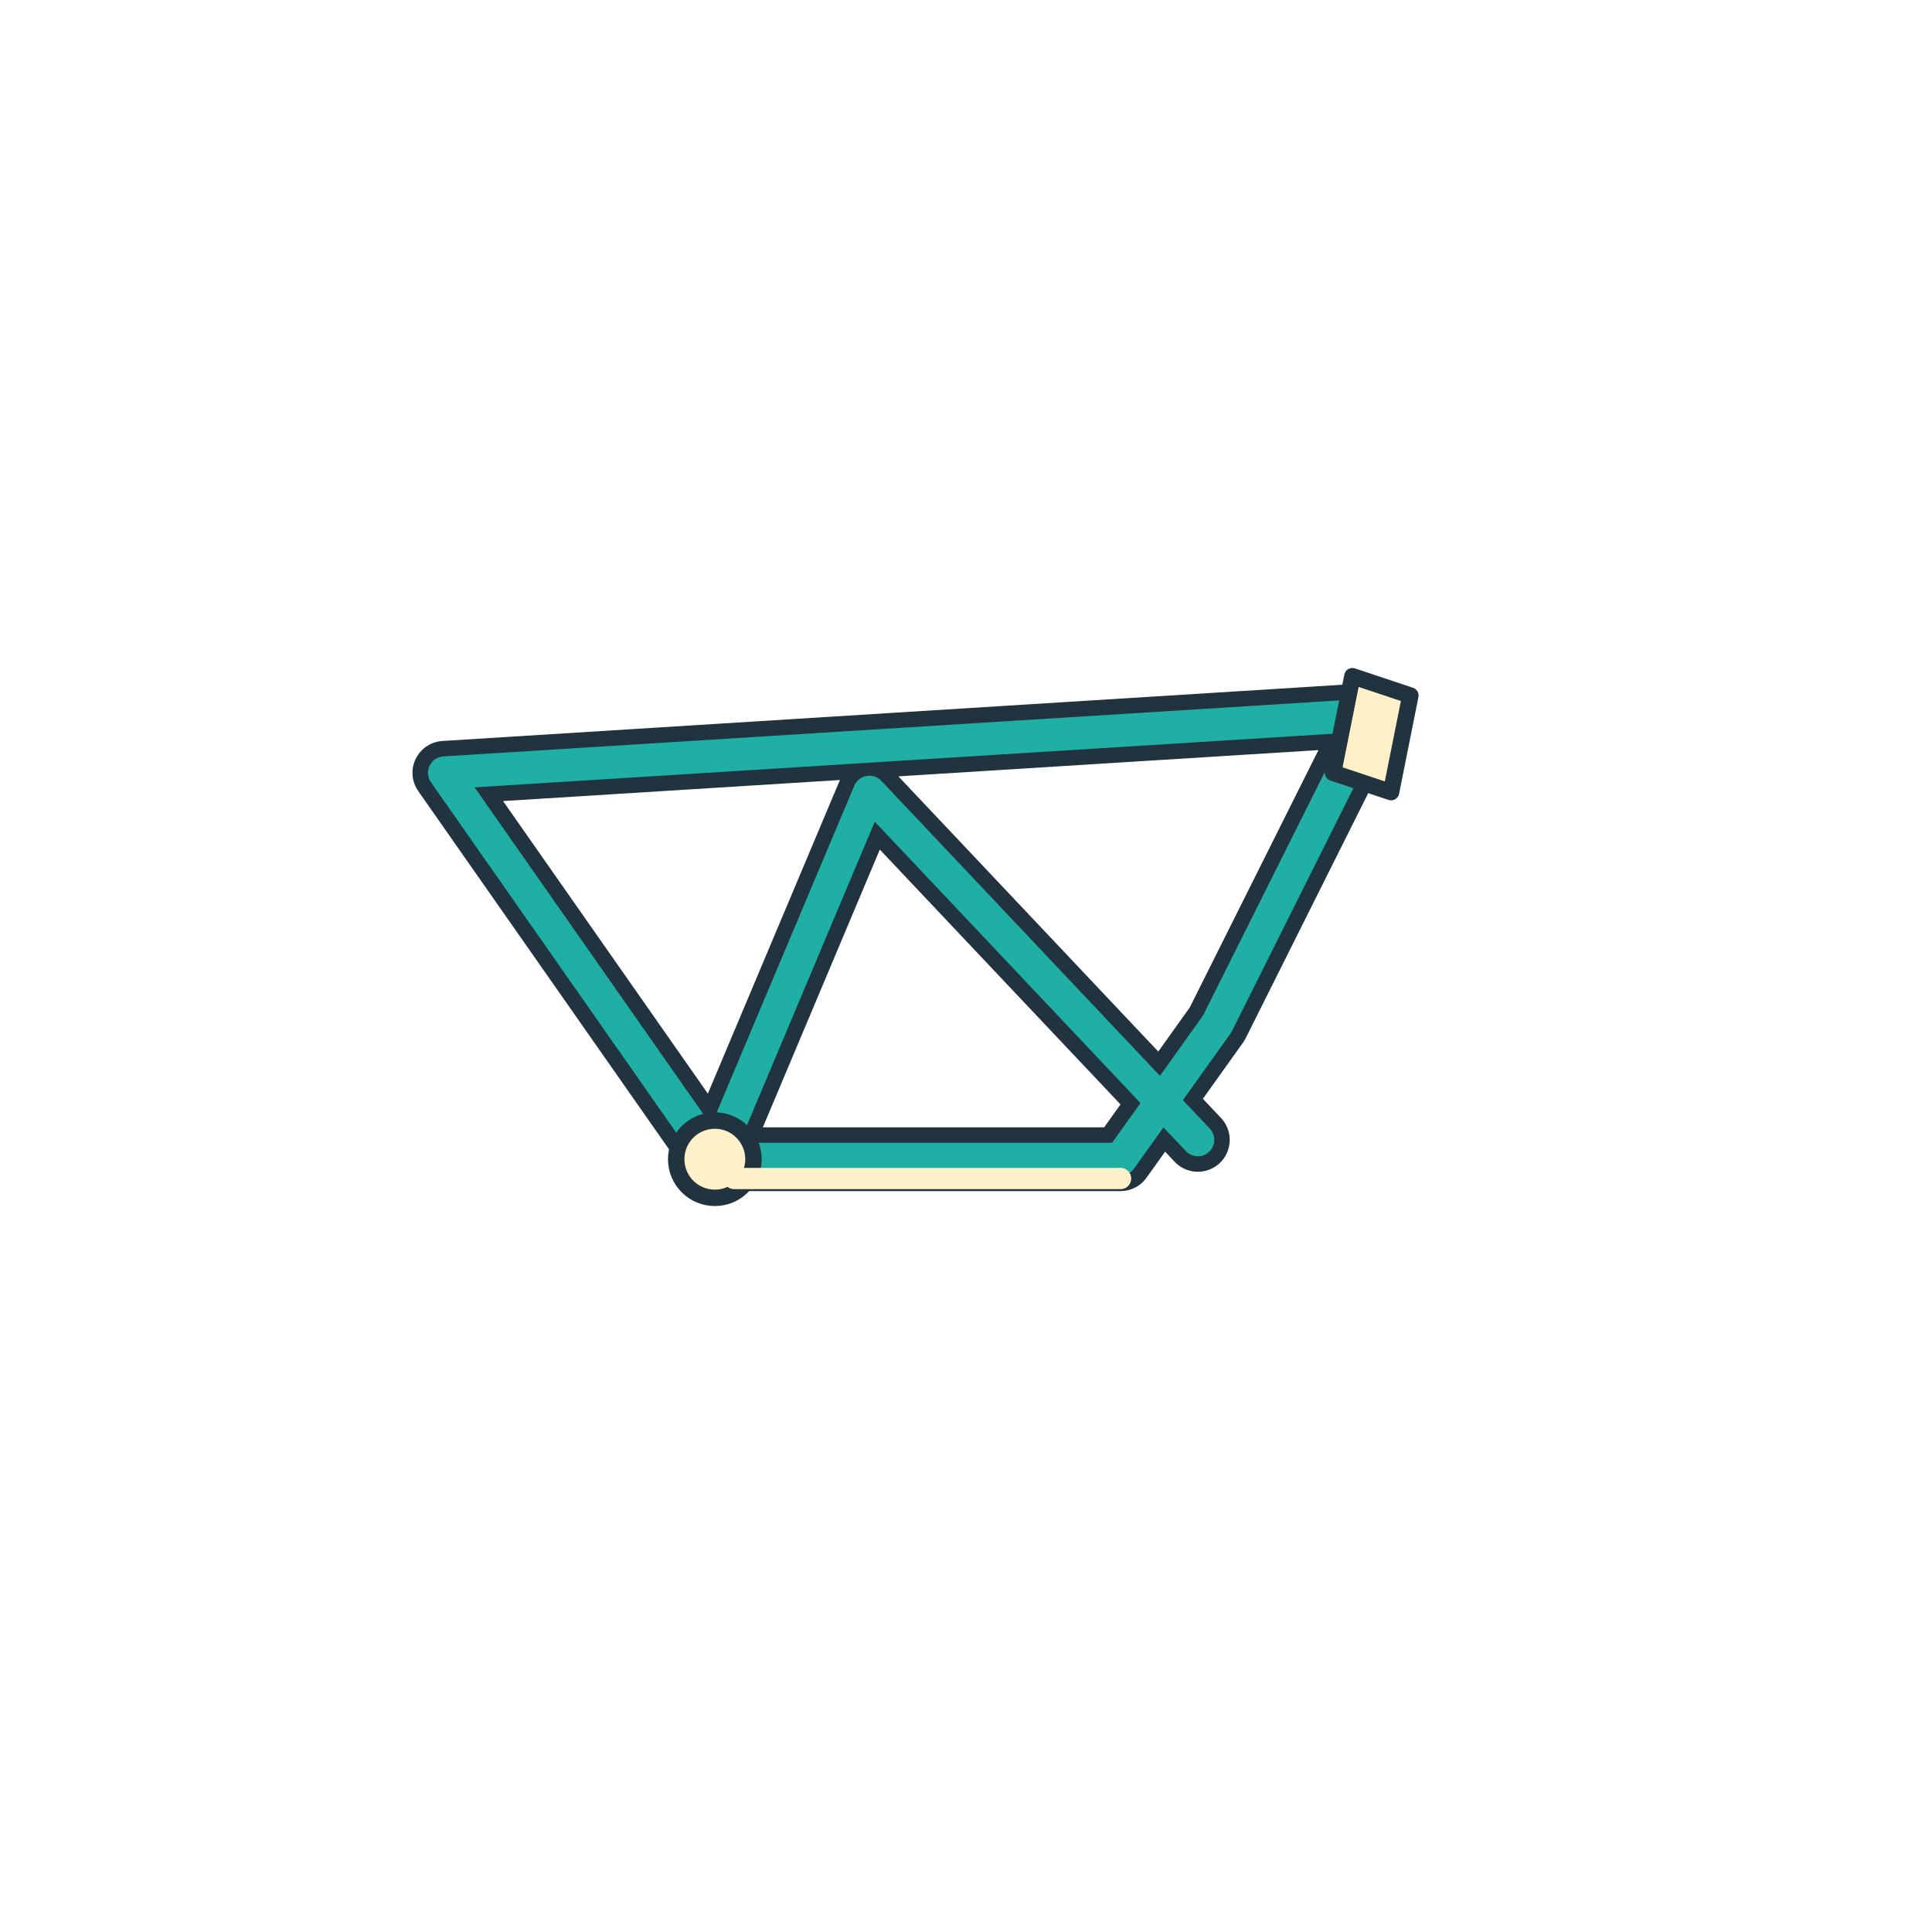
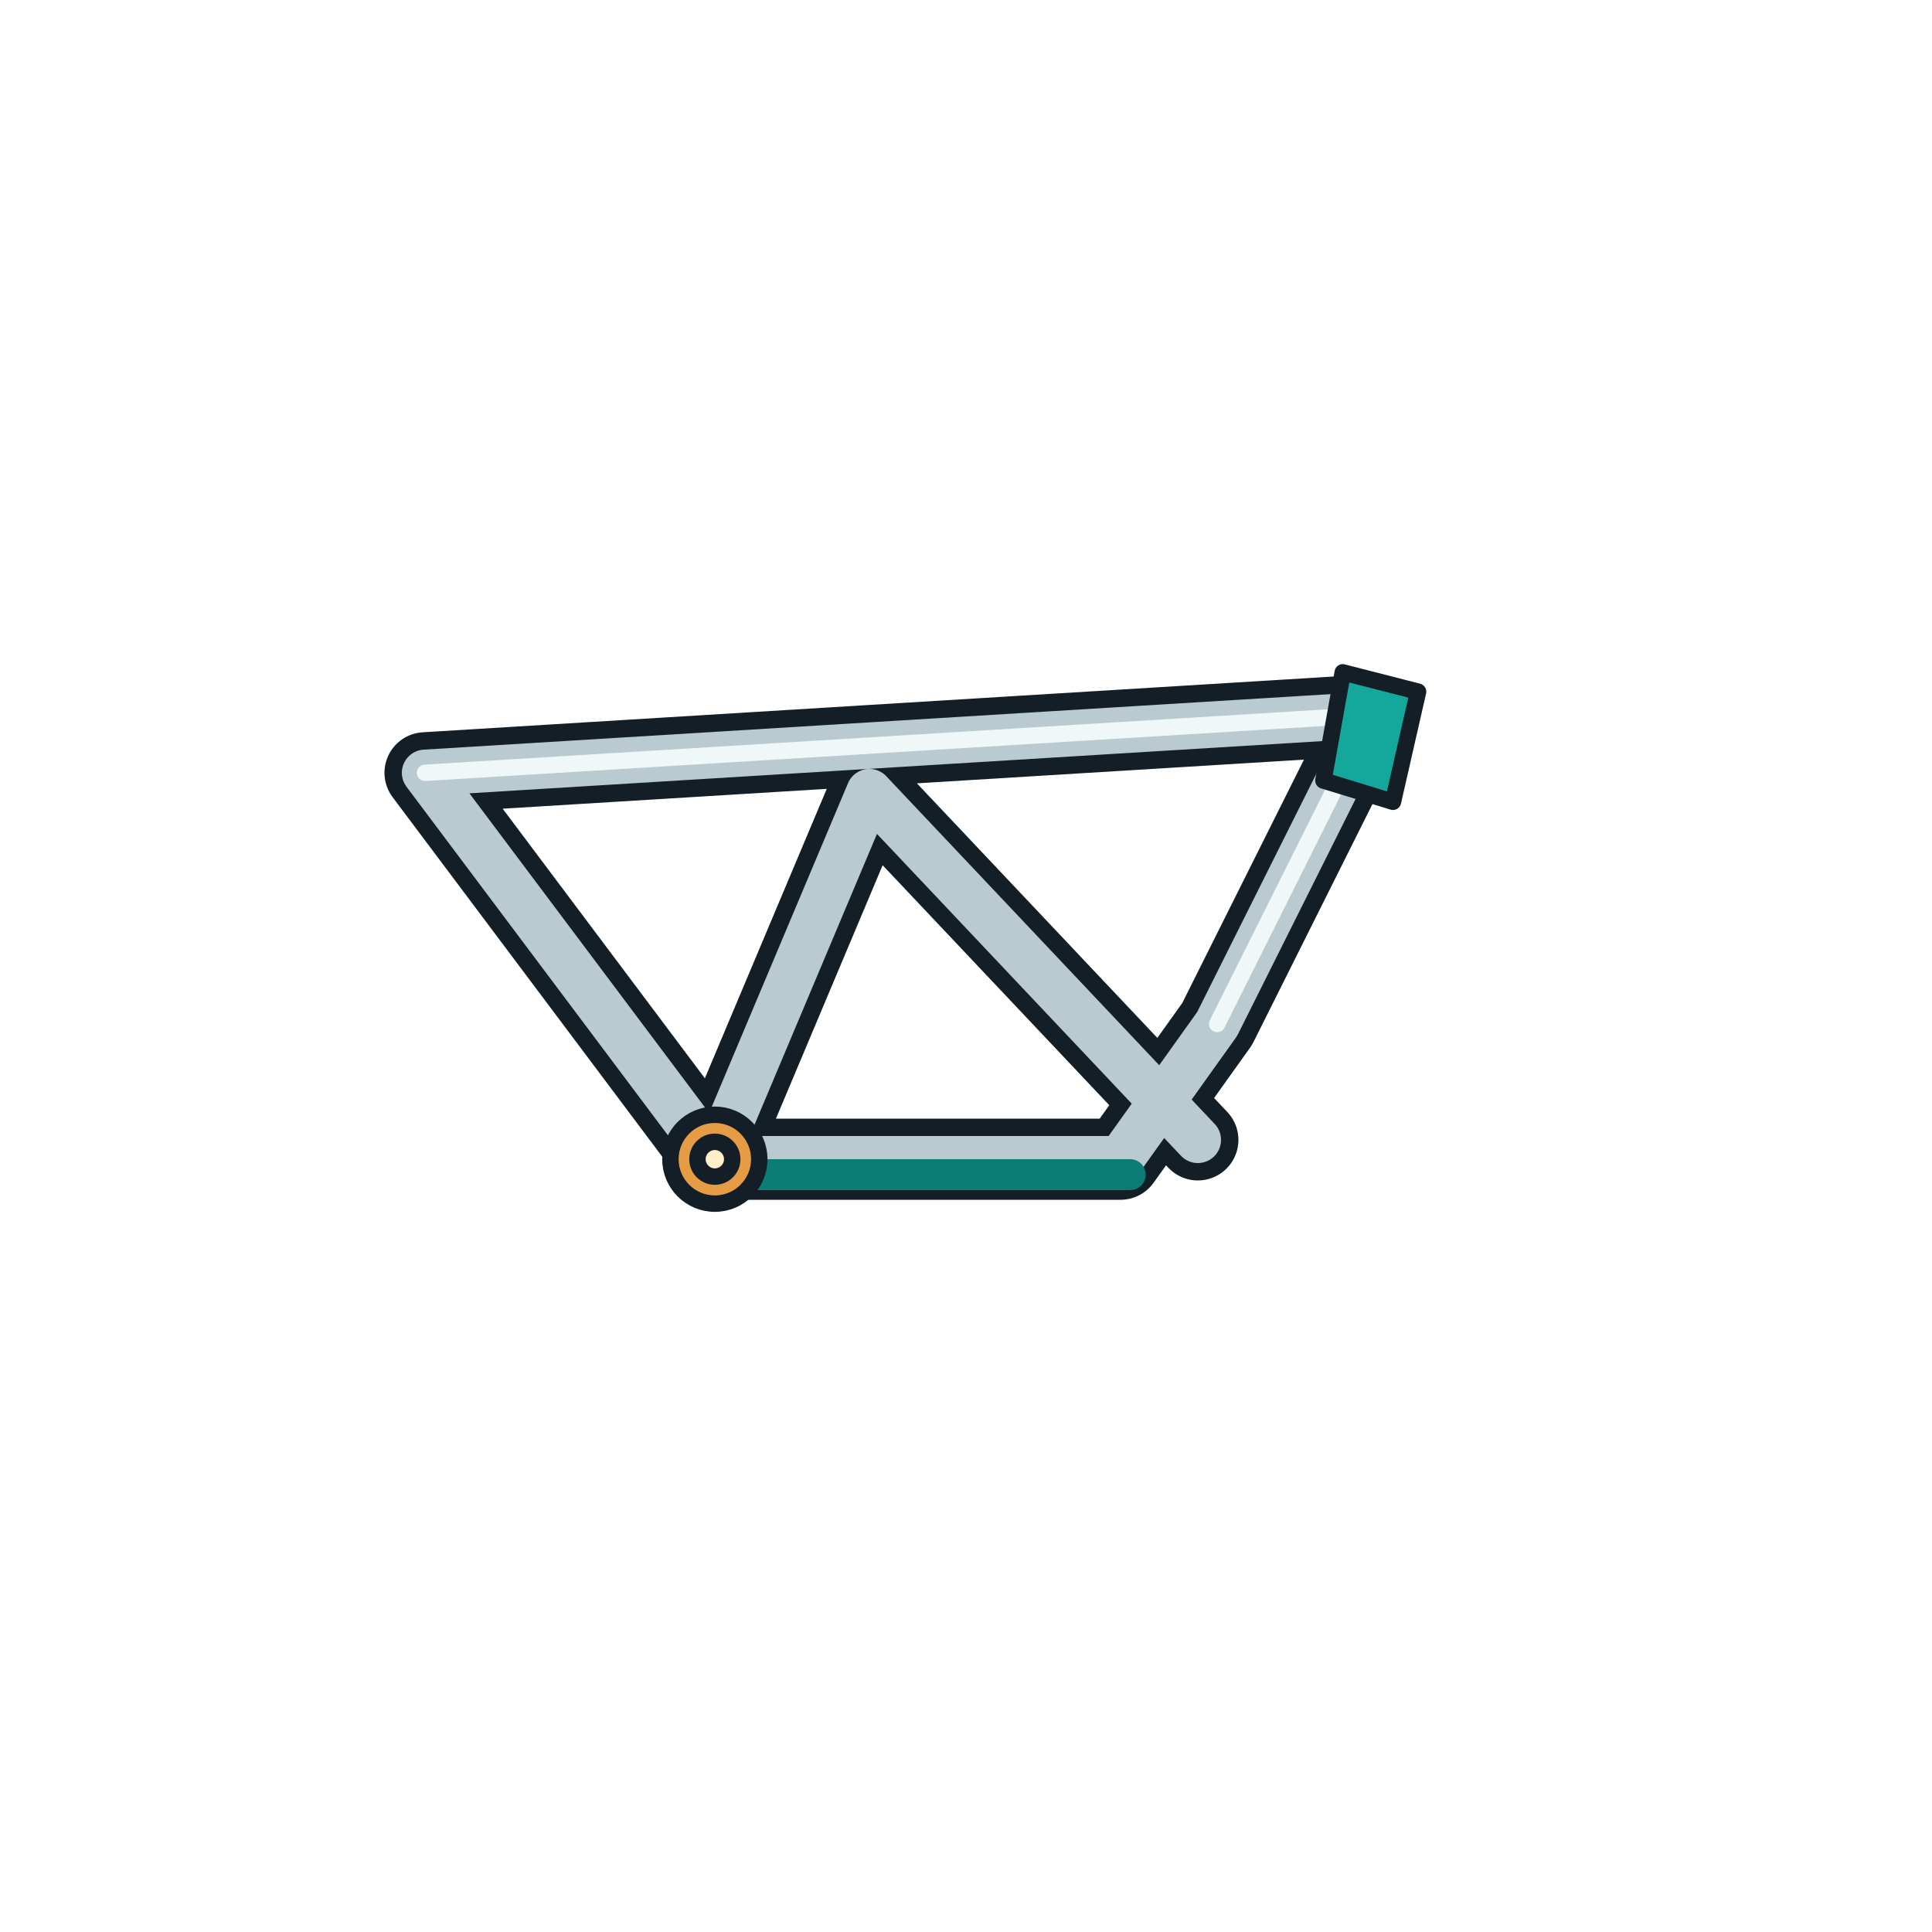
- <svg xmlns="http://www.w3.org/2000/svg" viewBox="-50 -60 100 100" fill="none" stroke="#20333e" stroke-width="0.85" stroke-linecap="round" stroke-linejoin="round">
-   <path d="M-27 -20 L21 -23 L13 -7 L8 0 L-13 0 Z M-13 0 L-5 -19 M-5 -19 L12 -1 M-27 -20 L-13 0" fill="none" stroke="#20333e" stroke-width="3.3" />
-   <path d="M-27 -20 L21 -23 L13 -7 L8 0 L-13 0 Z M-13 0 L-5 -19 M-5 -19 L12 -1 M-27 -20 L-13 0" fill="none" stroke="#20afa4" stroke-width="1.7" />
-   <circle cx="-13" cy="0" r="2" fill="#fff0ca" stroke="#20333e" stroke-width="0.85" />
-   <path d="M20 -25 L23 -24 L22 -19 L19 -20 Z" fill="#fff0ca" stroke="#20333e" stroke-width="0.85" />
-   <path d="M-12 1 L8 1" fill="none" stroke="#fff0ca" stroke-width="1.1" />
+ <svg xmlns="http://www.w3.org/2000/svg" viewBox="-50 -60 100 100" fill="none" stroke="#141e26" stroke-width="0.85" stroke-linecap="round" stroke-linejoin="round">
+   <path d="M-28 -20 L21 -23 L13 -7 L8 0 L-13 0 Z M-13 0 L-5 -19 M-5 -19 L12 -1 M-28 -20 L-13 0" fill="none" stroke="#141e26" stroke-width="4.2" />
+   <path d="M-28 -20 L21 -23 L13 -7 L8 0 L-13 0 Z M-13 0 L-5 -19 M-5 -19 L12 -1 M-28 -20 L-13 0" fill="none" stroke="#b9cbd0" stroke-width="2.4" />
+   <path d="M-28 -20 L21 -23 L13 -7" fill="none" stroke="#eff7f8" stroke-width="0.85" />
+   <path d="M-12 0.8 L8.5 0.8" fill="none" stroke="#0c7d75" stroke-width="1.6" />
+   <path d="M19.5 -25.2 L23.4 -24.2 L22.1 -18.5 L18.5 -19.6 Z" fill="#14a89d" stroke="#141e26" stroke-width="0.85" />
+   <circle cx="-13" cy="0" r="2.3" fill="#e59c45" stroke="#141e26" stroke-width="0.85" />
+   <circle cx="-13" cy="0" r="0.9" fill="#fff0ca" />
</svg>
